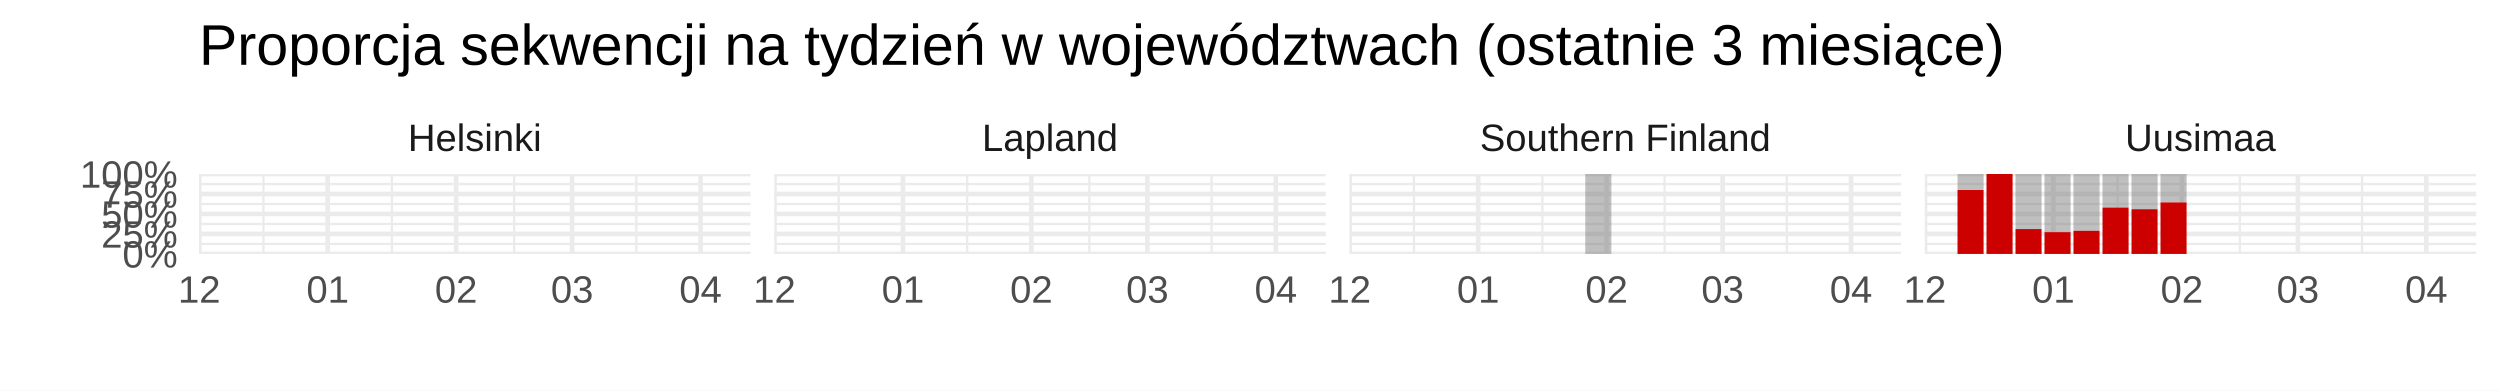
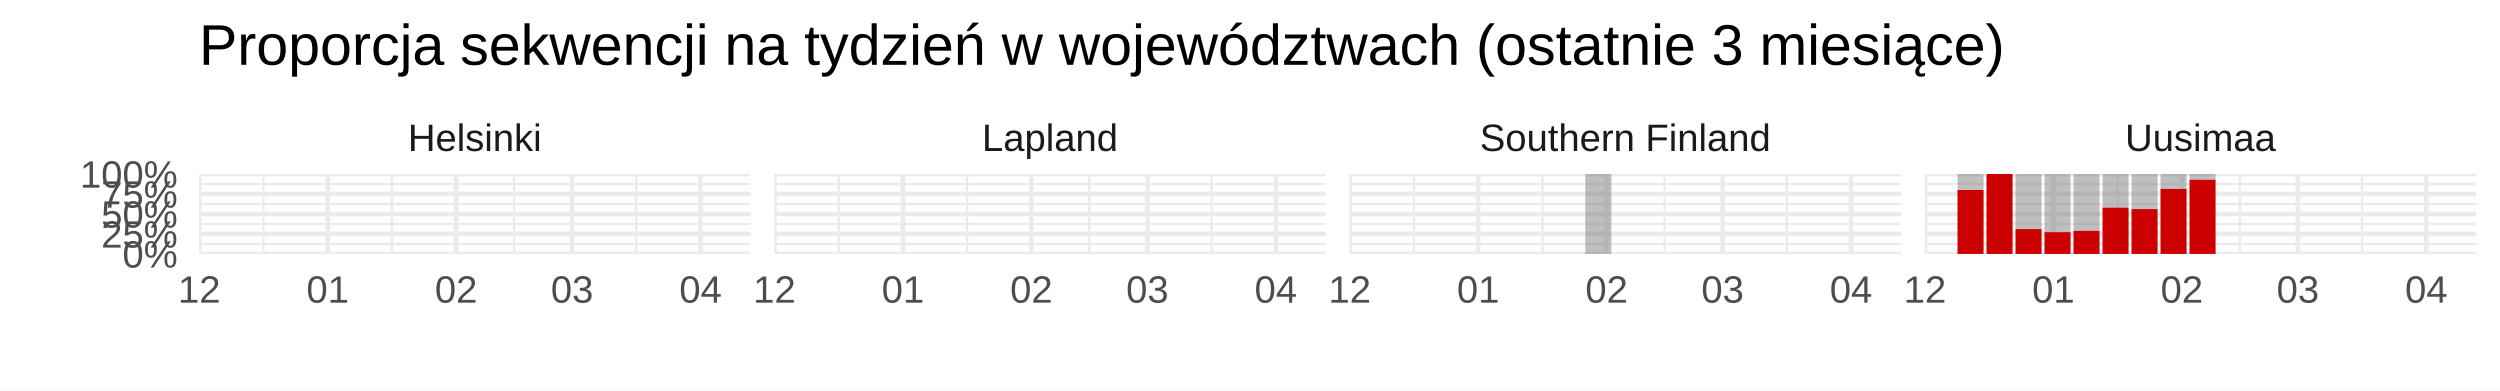
<svg xmlns="http://www.w3.org/2000/svg" class="svglite" width="576.00pt" height="90.00pt" viewBox="0 0 576.00 90.00">
  <defs>
    <style type="text/css">
    .svglite line, .svglite polyline, .svglite polygon, .svglite path, .svglite rect, .svglite circle {
      fill: none;
      stroke: #000000;
      stroke-linecap: round;
      stroke-linejoin: round;
      stroke-miterlimit: 10.00;
    }
  </style>
  </defs>
  <rect width="100%" height="100%" style="stroke: none; fill: #FFFFFF;" />
  <defs>
    <clipPath id="cpMC4wMHw1NzYuMDB8MC4wMHw5MC4wMA==">
      <rect x="0.00" y="0.00" width="576.00" height="90.00" />
    </clipPath>
  </defs>
  <g clip-path="url(#cpMC4wMHw1NzYuMDB8MC4wMHw5MC4wMA==)">
</g>
  <defs>
    <clipPath id="cpNDUuODZ8MTcyLjkyfDQwLjA5fDU4LjUw">
      <rect x="45.86" y="40.09" width="127.06" height="18.41" />
    </clipPath>
  </defs>
  <g clip-path="url(#cpNDUuODZ8MTcyLjkyfDQwLjA5fDU4LjUw)">
    <polyline points="45.86,56.20 172.92,56.20 " style="stroke-width: 0.53; stroke: #EBEBEB; stroke-linecap: butt;" />
    <polyline points="45.86,51.60 172.92,51.60 " style="stroke-width: 0.53; stroke: #EBEBEB; stroke-linecap: butt;" />
    <polyline points="45.86,47.00 172.92,47.00 " style="stroke-width: 0.53; stroke: #EBEBEB; stroke-linecap: butt;" />
    <polyline points="45.86,42.40 172.92,42.40 " style="stroke-width: 0.53; stroke: #EBEBEB; stroke-linecap: butt;" />
    <polyline points="60.70,58.50 60.70,40.09 " style="stroke-width: 0.53; stroke: #EBEBEB; stroke-linecap: butt;" />
    <polyline points="90.30,58.50 90.30,40.09 " style="stroke-width: 0.53; stroke: #EBEBEB; stroke-linecap: butt;" />
    <polyline points="118.46,58.50 118.46,40.09 " style="stroke-width: 0.53; stroke: #EBEBEB; stroke-linecap: butt;" />
    <polyline points="146.62,58.50 146.62,40.09 " style="stroke-width: 0.53; stroke: #EBEBEB; stroke-linecap: butt;" />
    <polyline points="45.86,58.50 172.92,58.50 " style="stroke-width: 1.07; stroke: #EBEBEB; stroke-linecap: butt;" />
    <polyline points="45.86,53.90 172.92,53.90 " style="stroke-width: 1.07; stroke: #EBEBEB; stroke-linecap: butt;" />
    <polyline points="45.86,49.30 172.92,49.30 " style="stroke-width: 1.07; stroke: #EBEBEB; stroke-linecap: butt;" />
    <polyline points="45.86,44.70 172.92,44.70 " style="stroke-width: 1.07; stroke: #EBEBEB; stroke-linecap: butt;" />
    <polyline points="45.86,40.09 172.92,40.09 " style="stroke-width: 1.07; stroke: #EBEBEB; stroke-linecap: butt;" />
    <polyline points="45.91,58.50 45.91,40.09 " style="stroke-width: 1.07; stroke: #EBEBEB; stroke-linecap: butt;" />
    <polyline points="75.50,58.50 75.50,40.09 " style="stroke-width: 1.07; stroke: #EBEBEB; stroke-linecap: butt;" />
    <polyline points="105.09,58.50 105.09,40.09 " style="stroke-width: 1.07; stroke: #EBEBEB; stroke-linecap: butt;" />
    <polyline points="131.82,58.50 131.82,40.09 " style="stroke-width: 1.07; stroke: #EBEBEB; stroke-linecap: butt;" />
    <polyline points="161.41,58.50 161.41,40.09 " style="stroke-width: 1.07; stroke: #EBEBEB; stroke-linecap: butt;" />
  </g>
  <g clip-path="url(#cpMC4wMHw1NzYuMDB8MC4wMHw5MC4wMA==)">
</g>
  <defs>
    <clipPath id="cpMTc4LjQwfDMwNS40NXw0MC4wOXw1OC41MA==">
      <rect x="178.40" y="40.09" width="127.06" height="18.41" />
    </clipPath>
  </defs>
  <g clip-path="url(#cpMTc4LjQwfDMwNS40NXw0MC4wOXw1OC41MA==)">
    <polyline points="178.40,56.20 305.45,56.20 " style="stroke-width: 0.53; stroke: #EBEBEB; stroke-linecap: butt;" />
    <polyline points="178.40,51.60 305.45,51.60 " style="stroke-width: 0.53; stroke: #EBEBEB; stroke-linecap: butt;" />
    <polyline points="178.40,47.00 305.45,47.00 " style="stroke-width: 0.53; stroke: #EBEBEB; stroke-linecap: butt;" />
    <polyline points="178.40,42.40 305.45,42.40 " style="stroke-width: 0.53; stroke: #EBEBEB; stroke-linecap: butt;" />
    <polyline points="193.24,58.50 193.24,40.09 " style="stroke-width: 0.53; stroke: #EBEBEB; stroke-linecap: butt;" />
    <polyline points="222.83,58.50 222.83,40.09 " style="stroke-width: 0.53; stroke: #EBEBEB; stroke-linecap: butt;" />
    <polyline points="250.99,58.50 250.99,40.09 " style="stroke-width: 0.53; stroke: #EBEBEB; stroke-linecap: butt;" />
    <polyline points="279.15,58.50 279.15,40.09 " style="stroke-width: 0.53; stroke: #EBEBEB; stroke-linecap: butt;" />
    <polyline points="178.40,58.50 305.45,58.50 " style="stroke-width: 1.07; stroke: #EBEBEB; stroke-linecap: butt;" />
    <polyline points="178.40,53.90 305.45,53.90 " style="stroke-width: 1.07; stroke: #EBEBEB; stroke-linecap: butt;" />
    <polyline points="178.40,49.30 305.45,49.30 " style="stroke-width: 1.07; stroke: #EBEBEB; stroke-linecap: butt;" />
    <polyline points="178.40,44.70 305.45,44.70 " style="stroke-width: 1.07; stroke: #EBEBEB; stroke-linecap: butt;" />
    <polyline points="178.40,40.09 305.45,40.09 " style="stroke-width: 1.07; stroke: #EBEBEB; stroke-linecap: butt;" />
    <polyline points="178.44,58.50 178.44,40.09 " style="stroke-width: 1.07; stroke: #EBEBEB; stroke-linecap: butt;" />
    <polyline points="208.04,58.50 208.04,40.09 " style="stroke-width: 1.07; stroke: #EBEBEB; stroke-linecap: butt;" />
    <polyline points="237.63,58.50 237.63,40.09 " style="stroke-width: 1.07; stroke: #EBEBEB; stroke-linecap: butt;" />
    <polyline points="264.36,58.50 264.36,40.09 " style="stroke-width: 1.07; stroke: #EBEBEB; stroke-linecap: butt;" />
    <polyline points="293.95,58.50 293.95,40.09 " style="stroke-width: 1.07; stroke: #EBEBEB; stroke-linecap: butt;" />
  </g>
  <g clip-path="url(#cpMC4wMHw1NzYuMDB8MC4wMHw5MC4wMA==)">
</g>
  <defs>
    <clipPath id="cpMzEwLjkzfDQzNy45OXw0MC4wOXw1OC41MA==">
      <rect x="310.93" y="40.09" width="127.06" height="18.41" />
    </clipPath>
  </defs>
  <g clip-path="url(#cpMzEwLjkzfDQzNy45OXw0MC4wOXw1OC41MA==)">
    <polyline points="310.93,56.20 437.99,56.20 " style="stroke-width: 0.53; stroke: #EBEBEB; stroke-linecap: butt;" />
    <polyline points="310.93,51.60 437.99,51.60 " style="stroke-width: 0.53; stroke: #EBEBEB; stroke-linecap: butt;" />
    <polyline points="310.93,47.00 437.99,47.00 " style="stroke-width: 0.53; stroke: #EBEBEB; stroke-linecap: butt;" />
    <polyline points="310.93,42.40 437.99,42.40 " style="stroke-width: 0.53; stroke: #EBEBEB; stroke-linecap: butt;" />
    <polyline points="325.77,58.50 325.77,40.09 " style="stroke-width: 0.53; stroke: #EBEBEB; stroke-linecap: butt;" />
    <polyline points="355.37,58.50 355.37,40.09 " style="stroke-width: 0.53; stroke: #EBEBEB; stroke-linecap: butt;" />
    <polyline points="383.53,58.50 383.53,40.09 " style="stroke-width: 0.53; stroke: #EBEBEB; stroke-linecap: butt;" />
    <polyline points="411.69,58.50 411.69,40.09 " style="stroke-width: 0.53; stroke: #EBEBEB; stroke-linecap: butt;" />
    <polyline points="310.93,58.50 437.99,58.50 " style="stroke-width: 1.07; stroke: #EBEBEB; stroke-linecap: butt;" />
    <polyline points="310.93,53.90 437.99,53.90 " style="stroke-width: 1.07; stroke: #EBEBEB; stroke-linecap: butt;" />
    <polyline points="310.93,49.30 437.99,49.30 " style="stroke-width: 1.07; stroke: #EBEBEB; stroke-linecap: butt;" />
    <polyline points="310.93,44.70 437.99,44.70 " style="stroke-width: 1.07; stroke: #EBEBEB; stroke-linecap: butt;" />
    <polyline points="310.93,40.09 437.99,40.09 " style="stroke-width: 1.07; stroke: #EBEBEB; stroke-linecap: butt;" />
    <polyline points="310.98,58.50 310.98,40.09 " style="stroke-width: 1.07; stroke: #EBEBEB; stroke-linecap: butt;" />
    <polyline points="340.57,58.50 340.57,40.09 " style="stroke-width: 1.07; stroke: #EBEBEB; stroke-linecap: butt;" />
    <polyline points="370.16,58.50 370.16,40.09 " style="stroke-width: 1.07; stroke: #EBEBEB; stroke-linecap: butt;" />
    <polyline points="396.89,58.50 396.89,40.09 " style="stroke-width: 1.07; stroke: #EBEBEB; stroke-linecap: butt;" />
    <polyline points="426.48,58.50 426.48,40.09 " style="stroke-width: 1.07; stroke: #EBEBEB; stroke-linecap: butt;" />
    <rect x="365.25" y="40.09" width="6.01" height="18.41" style="stroke-width: 1.07; stroke: none; stroke-linecap: square; stroke-linejoin: miter; fill: #777777; fill-opacity: 0.47;" />
    <rect x="365.25" y="58.50" width="6.01" height="0.00" style="stroke-width: 1.07; stroke: none; stroke-linecap: square; stroke-linejoin: miter; fill: #CD0000;" />
  </g>
  <g clip-path="url(#cpMC4wMHw1NzYuMDB8MC4wMHw5MC4wMA==)">
</g>
  <defs>
    <clipPath id="cpNDQzLjQ3fDU3MC41Mnw0MC4wOXw1OC41MA==">
      <rect x="443.47" y="40.09" width="127.06" height="18.41" />
    </clipPath>
  </defs>
  <g clip-path="url(#cpNDQzLjQ3fDU3MC41Mnw0MC4wOXw1OC41MA==)">
    <polyline points="443.47,56.20 570.52,56.20 " style="stroke-width: 0.53; stroke: #EBEBEB; stroke-linecap: butt;" />
    <polyline points="443.47,51.60 570.52,51.60 " style="stroke-width: 0.53; stroke: #EBEBEB; stroke-linecap: butt;" />
    <polyline points="443.47,47.00 570.52,47.00 " style="stroke-width: 0.53; stroke: #EBEBEB; stroke-linecap: butt;" />
    <polyline points="443.47,42.40 570.52,42.40 " style="stroke-width: 0.53; stroke: #EBEBEB; stroke-linecap: butt;" />
    <polyline points="458.31,58.50 458.31,40.09 " style="stroke-width: 0.53; stroke: #EBEBEB; stroke-linecap: butt;" />
    <polyline points="487.90,58.50 487.90,40.09 " style="stroke-width: 0.53; stroke: #EBEBEB; stroke-linecap: butt;" />
    <polyline points="516.06,58.50 516.06,40.09 " style="stroke-width: 0.53; stroke: #EBEBEB; stroke-linecap: butt;" />
    <polyline points="544.22,58.50 544.22,40.09 " style="stroke-width: 0.53; stroke: #EBEBEB; stroke-linecap: butt;" />
    <polyline points="443.47,58.50 570.52,58.50 " style="stroke-width: 1.07; stroke: #EBEBEB; stroke-linecap: butt;" />
    <polyline points="443.47,53.90 570.52,53.90 " style="stroke-width: 1.07; stroke: #EBEBEB; stroke-linecap: butt;" />
    <polyline points="443.47,49.30 570.52,49.30 " style="stroke-width: 1.07; stroke: #EBEBEB; stroke-linecap: butt;" />
    <polyline points="443.47,44.70 570.52,44.70 " style="stroke-width: 1.07; stroke: #EBEBEB; stroke-linecap: butt;" />
    <polyline points="443.47,40.09 570.52,40.09 " style="stroke-width: 1.07; stroke: #EBEBEB; stroke-linecap: butt;" />
    <polyline points="443.51,58.50 443.51,40.09 " style="stroke-width: 1.07; stroke: #EBEBEB; stroke-linecap: butt;" />
    <polyline points="473.10,58.50 473.10,40.09 " style="stroke-width: 1.07; stroke: #EBEBEB; stroke-linecap: butt;" />
    <polyline points="502.70,58.50 502.70,40.09 " style="stroke-width: 1.07; stroke: #EBEBEB; stroke-linecap: butt;" />
    <polyline points="529.43,58.50 529.43,40.09 " style="stroke-width: 1.07; stroke: #EBEBEB; stroke-linecap: butt;" />
    <polyline points="559.02,58.50 559.02,40.09 " style="stroke-width: 1.07; stroke: #EBEBEB; stroke-linecap: butt;" />
    <rect x="451.01" y="40.09" width="6.01" height="3.68" style="stroke-width: 1.07; stroke: none; stroke-linecap: square; stroke-linejoin: miter; fill: #777777; fill-opacity: 0.47;" />
    <rect x="457.69" y="40.09" width="6.01" height="0.00" style="stroke-width: 1.07; stroke: none; stroke-linecap: square; stroke-linejoin: miter; fill: #777777; fill-opacity: 0.47;" />
    <rect x="464.37" y="40.09" width="6.01" height="12.67" style="stroke-width: 1.07; stroke: none; stroke-linecap: square; stroke-linejoin: miter; fill: #777777; fill-opacity: 0.47;" />
    <rect x="471.05" y="40.09" width="6.01" height="13.39" style="stroke-width: 1.07; stroke: none; stroke-linecap: square; stroke-linejoin: miter; fill: #777777; fill-opacity: 0.47;" />
    <rect x="477.73" y="40.09" width="6.01" height="13.09" style="stroke-width: 1.07; stroke: none; stroke-linecap: square; stroke-linejoin: miter; fill: #777777; fill-opacity: 0.47;" />
-     <rect x="484.42" y="40.09" width="6.01" height="7.73" style="stroke-width: 1.07; stroke: none; stroke-linecap: square; stroke-linejoin: miter; fill: #777777; fill-opacity: 0.47;" />
-     <rect x="491.10" y="40.09" width="6.01" height="8.10" style="stroke-width: 1.07; stroke: none; stroke-linecap: square; stroke-linejoin: miter; fill: #777777; fill-opacity: 0.47;" />
-     <rect x="497.78" y="40.09" width="6.01" height="6.53" style="stroke-width: 1.07; stroke: none; stroke-linecap: square; stroke-linejoin: miter; fill: #777777; fill-opacity: 0.47;" />
+     <rect x="484.42" y="40.09" width="6.01" height="7.74" style="stroke-width: 1.07; stroke: none; stroke-linecap: square; stroke-linejoin: miter; fill: #777777; fill-opacity: 0.47;" />
+     <rect x="491.10" y="40.09" width="6.01" height="8.07" style="stroke-width: 1.07; stroke: none; stroke-linecap: square; stroke-linejoin: miter; fill: #777777; fill-opacity: 0.47;" />
+     <rect x="497.78" y="40.09" width="6.01" height="3.42" style="stroke-width: 1.07; stroke: none; stroke-linecap: square; stroke-linejoin: miter; fill: #777777; fill-opacity: 0.47;" />
+     <rect x="504.46" y="40.09" width="6.01" height="1.29" style="stroke-width: 1.07; stroke: none; stroke-linecap: square; stroke-linejoin: miter; fill: #777777; fill-opacity: 0.47;" />
    <rect x="451.01" y="43.78" width="6.01" height="14.73" style="stroke-width: 1.07; stroke: none; stroke-linecap: square; stroke-linejoin: miter; fill: #CD0000;" />
    <rect x="457.69" y="40.09" width="6.01" height="18.41" style="stroke-width: 1.07; stroke: none; stroke-linecap: square; stroke-linejoin: miter; fill: #CD0000;" />
    <rect x="464.37" y="52.77" width="6.01" height="5.73" style="stroke-width: 1.07; stroke: none; stroke-linecap: square; stroke-linejoin: miter; fill: #CD0000;" />
    <rect x="471.05" y="53.48" width="6.01" height="5.02" style="stroke-width: 1.07; stroke: none; stroke-linecap: square; stroke-linejoin: miter; fill: #CD0000;" />
    <rect x="477.73" y="53.18" width="6.01" height="5.32" style="stroke-width: 1.07; stroke: none; stroke-linecap: square; stroke-linejoin: miter; fill: #CD0000;" />
-     <rect x="484.42" y="47.82" width="6.01" height="10.68" style="stroke-width: 1.07; stroke: none; stroke-linecap: square; stroke-linejoin: miter; fill: #CD0000;" />
-     <rect x="491.10" y="48.20" width="6.01" height="10.31" style="stroke-width: 1.07; stroke: none; stroke-linecap: square; stroke-linejoin: miter; fill: #CD0000;" />
-     <rect x="497.78" y="46.63" width="6.01" height="11.88" style="stroke-width: 1.07; stroke: none; stroke-linecap: square; stroke-linejoin: miter; fill: #CD0000;" />
+     <rect x="484.42" y="47.83" width="6.01" height="10.67" style="stroke-width: 1.07; stroke: none; stroke-linecap: square; stroke-linejoin: miter; fill: #CD0000;" />
+     <rect x="491.10" y="48.17" width="6.01" height="10.34" style="stroke-width: 1.07; stroke: none; stroke-linecap: square; stroke-linejoin: miter; fill: #CD0000;" />
+     <rect x="497.78" y="43.51" width="6.01" height="14.99" style="stroke-width: 1.07; stroke: none; stroke-linecap: square; stroke-linejoin: miter; fill: #CD0000;" />
+     <rect x="504.46" y="41.39" width="6.01" height="17.12" style="stroke-width: 1.07; stroke: none; stroke-linecap: square; stroke-linejoin: miter; fill: #CD0000;" />
  </g>
  <g clip-path="url(#cpMC4wMHw1NzYuMDB8MC4wMHw5MC4wMA==)">
</g>
  <defs>
    <clipPath id="cpNDUuODZ8MTcyLjkyfDIzLjE4fDQwLjA5">
      <rect x="45.86" y="23.18" width="127.06" height="16.92" />
    </clipPath>
  </defs>
  <g clip-path="url(#cpNDUuODZ8MTcyLjkyfDIzLjE4fDQwLjA5)">
    <text x="109.39" y="34.79" text-anchor="middle" style="font-size: 8.80px; fill: #1A1A1A; font-family: Arial;" textLength="33.24px" lengthAdjust="spacingAndGlyphs"> Helsinki</text>
  </g>
  <g clip-path="url(#cpMC4wMHw1NzYuMDB8MC4wMHw5MC4wMA==)">
</g>
  <defs>
    <clipPath id="cpMTc4LjQwfDMwNS40NXwyMy4xOHw0MC4wOQ==">
      <rect x="178.40" y="23.18" width="127.06" height="16.92" />
    </clipPath>
  </defs>
  <g clip-path="url(#cpMTc4LjQwfDMwNS40NXwyMy4xOHw0MC4wOQ==)">
    <text x="241.92" y="34.79" text-anchor="middle" style="font-size: 8.80px; fill: #1A1A1A; font-family: Arial;" textLength="33.78px" lengthAdjust="spacingAndGlyphs"> Lapland</text>
  </g>
  <g clip-path="url(#cpMC4wMHw1NzYuMDB8MC4wMHw5MC4wMA==)">
</g>
  <defs>
    <clipPath id="cpMzEwLjkzfDQzNy45OXwyMy4xOHw0MC4wOQ==">
      <rect x="310.93" y="23.18" width="127.06" height="16.92" />
    </clipPath>
  </defs>
  <g clip-path="url(#cpMzEwLjkzfDQzNy45OXwyMy4xOHw0MC4wOQ==)">
    <text x="374.46" y="34.79" text-anchor="middle" style="font-size: 8.80px; fill: #1A1A1A; font-family: Arial;" textLength="69.48px" lengthAdjust="spacingAndGlyphs"> Southern Finland</text>
  </g>
  <g clip-path="url(#cpMC4wMHw1NzYuMDB8MC4wMHw5MC4wMA==)">
</g>
  <defs>
    <clipPath id="cpNDQzLjQ3fDU3MC41MnwyMy4xOHw0MC4wOQ==">
      <rect x="443.47" y="23.18" width="127.06" height="16.92" />
    </clipPath>
  </defs>
  <g clip-path="url(#cpNDQzLjQ3fDU3MC41MnwyMy4xOHw0MC4wOQ==)">
    <text x="506.99" y="34.79" text-anchor="middle" style="font-size: 8.80px; fill: #1A1A1A; font-family: Arial;" textLength="37.17px" lengthAdjust="spacingAndGlyphs"> Uusimaa</text>
  </g>
  <g clip-path="url(#cpMC4wMHw1NzYuMDB8MC4wMHw5MC4wMA==)">
    <text x="45.91" y="69.74" text-anchor="middle" style="font-size: 8.80px; fill: #4D4D4D; font-family: Arial;" textLength="9.79px" lengthAdjust="spacingAndGlyphs">12</text>
    <text x="75.50" y="69.74" text-anchor="middle" style="font-size: 8.80px; fill: #4D4D4D; font-family: Arial;" textLength="9.79px" lengthAdjust="spacingAndGlyphs">01</text>
    <text x="105.09" y="69.74" text-anchor="middle" style="font-size: 8.80px; fill: #4D4D4D; font-family: Arial;" textLength="9.79px" lengthAdjust="spacingAndGlyphs">02</text>
    <text x="131.82" y="69.74" text-anchor="middle" style="font-size: 8.80px; fill: #4D4D4D; font-family: Arial;" textLength="9.79px" lengthAdjust="spacingAndGlyphs">03</text>
    <text x="161.41" y="69.74" text-anchor="middle" style="font-size: 8.80px; fill: #4D4D4D; font-family: Arial;" textLength="9.79px" lengthAdjust="spacingAndGlyphs">04</text>
    <text x="178.44" y="69.74" text-anchor="middle" style="font-size: 8.80px; fill: #4D4D4D; font-family: Arial;" textLength="9.79px" lengthAdjust="spacingAndGlyphs">12</text>
    <text x="208.04" y="69.74" text-anchor="middle" style="font-size: 8.80px; fill: #4D4D4D; font-family: Arial;" textLength="9.79px" lengthAdjust="spacingAndGlyphs">01</text>
    <text x="237.63" y="69.74" text-anchor="middle" style="font-size: 8.80px; fill: #4D4D4D; font-family: Arial;" textLength="9.79px" lengthAdjust="spacingAndGlyphs">02</text>
    <text x="264.36" y="69.74" text-anchor="middle" style="font-size: 8.80px; fill: #4D4D4D; font-family: Arial;" textLength="9.79px" lengthAdjust="spacingAndGlyphs">03</text>
    <text x="293.95" y="69.74" text-anchor="middle" style="font-size: 8.80px; fill: #4D4D4D; font-family: Arial;" textLength="9.79px" lengthAdjust="spacingAndGlyphs">04</text>
    <text x="310.98" y="69.74" text-anchor="middle" style="font-size: 8.80px; fill: #4D4D4D; font-family: Arial;" textLength="9.79px" lengthAdjust="spacingAndGlyphs">12</text>
    <text x="340.57" y="69.74" text-anchor="middle" style="font-size: 8.80px; fill: #4D4D4D; font-family: Arial;" textLength="9.79px" lengthAdjust="spacingAndGlyphs">01</text>
    <text x="370.16" y="69.74" text-anchor="middle" style="font-size: 8.80px; fill: #4D4D4D; font-family: Arial;" textLength="9.79px" lengthAdjust="spacingAndGlyphs">02</text>
    <text x="396.89" y="69.74" text-anchor="middle" style="font-size: 8.80px; fill: #4D4D4D; font-family: Arial;" textLength="9.79px" lengthAdjust="spacingAndGlyphs">03</text>
    <text x="426.48" y="69.74" text-anchor="middle" style="font-size: 8.80px; fill: #4D4D4D; font-family: Arial;" textLength="9.79px" lengthAdjust="spacingAndGlyphs">04</text>
    <text x="443.51" y="69.74" text-anchor="middle" style="font-size: 8.80px; fill: #4D4D4D; font-family: Arial;" textLength="9.79px" lengthAdjust="spacingAndGlyphs">12</text>
    <text x="473.10" y="69.74" text-anchor="middle" style="font-size: 8.80px; fill: #4D4D4D; font-family: Arial;" textLength="9.79px" lengthAdjust="spacingAndGlyphs">01</text>
    <text x="502.70" y="69.74" text-anchor="middle" style="font-size: 8.80px; fill: #4D4D4D; font-family: Arial;" textLength="9.79px" lengthAdjust="spacingAndGlyphs">02</text>
    <text x="529.43" y="69.74" text-anchor="middle" style="font-size: 8.80px; fill: #4D4D4D; font-family: Arial;" textLength="9.79px" lengthAdjust="spacingAndGlyphs">03</text>
    <text x="559.02" y="69.74" text-anchor="middle" style="font-size: 8.80px; fill: #4D4D4D; font-family: Arial;" textLength="9.79px" lengthAdjust="spacingAndGlyphs">04</text>
    <text x="40.93" y="61.65" text-anchor="end" style="font-size: 8.80px; fill: #4D4D4D; font-family: Arial;" textLength="12.72px" lengthAdjust="spacingAndGlyphs">0%</text>
    <text x="40.93" y="57.05" text-anchor="end" style="font-size: 8.80px; fill: #4D4D4D; font-family: Arial;" textLength="17.62px" lengthAdjust="spacingAndGlyphs">25%</text>
    <text x="40.93" y="52.45" text-anchor="end" style="font-size: 8.80px; fill: #4D4D4D; font-family: Arial;" textLength="17.62px" lengthAdjust="spacingAndGlyphs">50%</text>
    <text x="40.93" y="47.85" text-anchor="end" style="font-size: 8.80px; fill: #4D4D4D; font-family: Arial;" textLength="17.62px" lengthAdjust="spacingAndGlyphs">75%</text>
    <text x="40.93" y="43.24" text-anchor="end" style="font-size: 8.80px; fill: #4D4D4D; font-family: Arial;" textLength="22.51px" lengthAdjust="spacingAndGlyphs">100%</text>
    <text x="45.86" y="14.93" style="font-size: 13.20px; font-family: Arial;" textLength="415.71px" lengthAdjust="spacingAndGlyphs">Proporcja sekwencji na tydzień w województwach (ostatnie 3 miesiące)</text>
  </g>
</svg>
